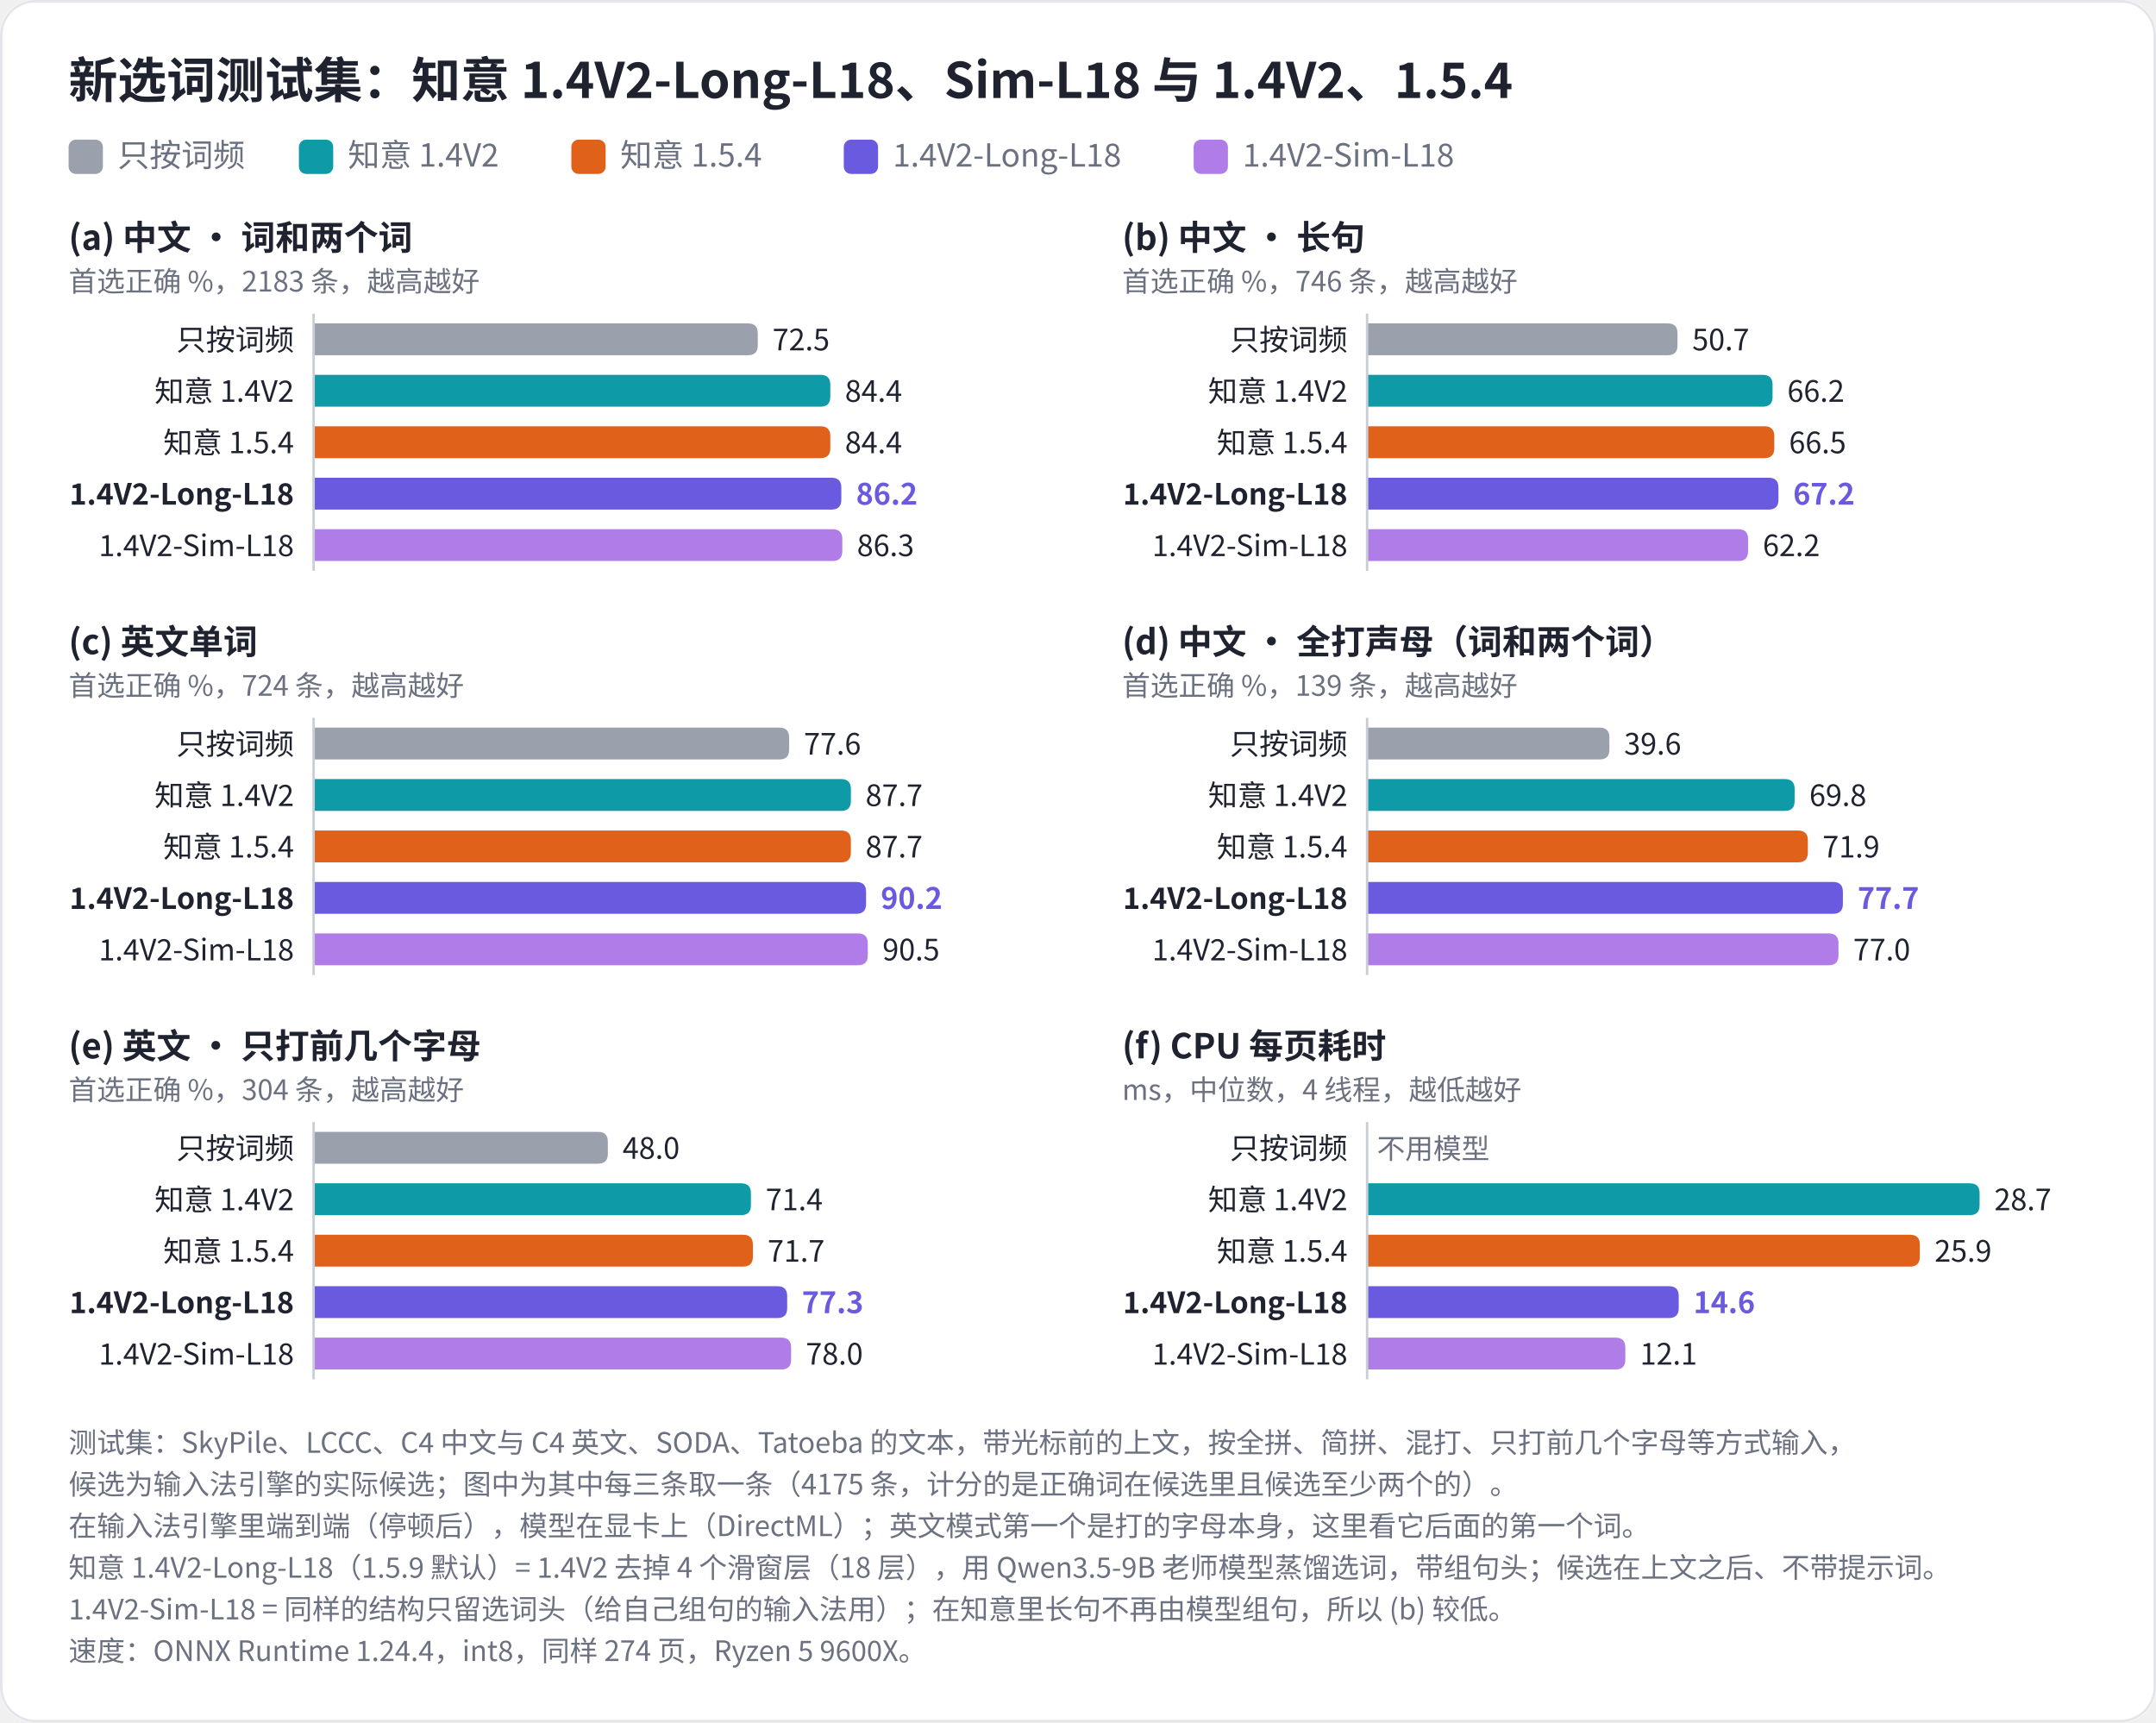
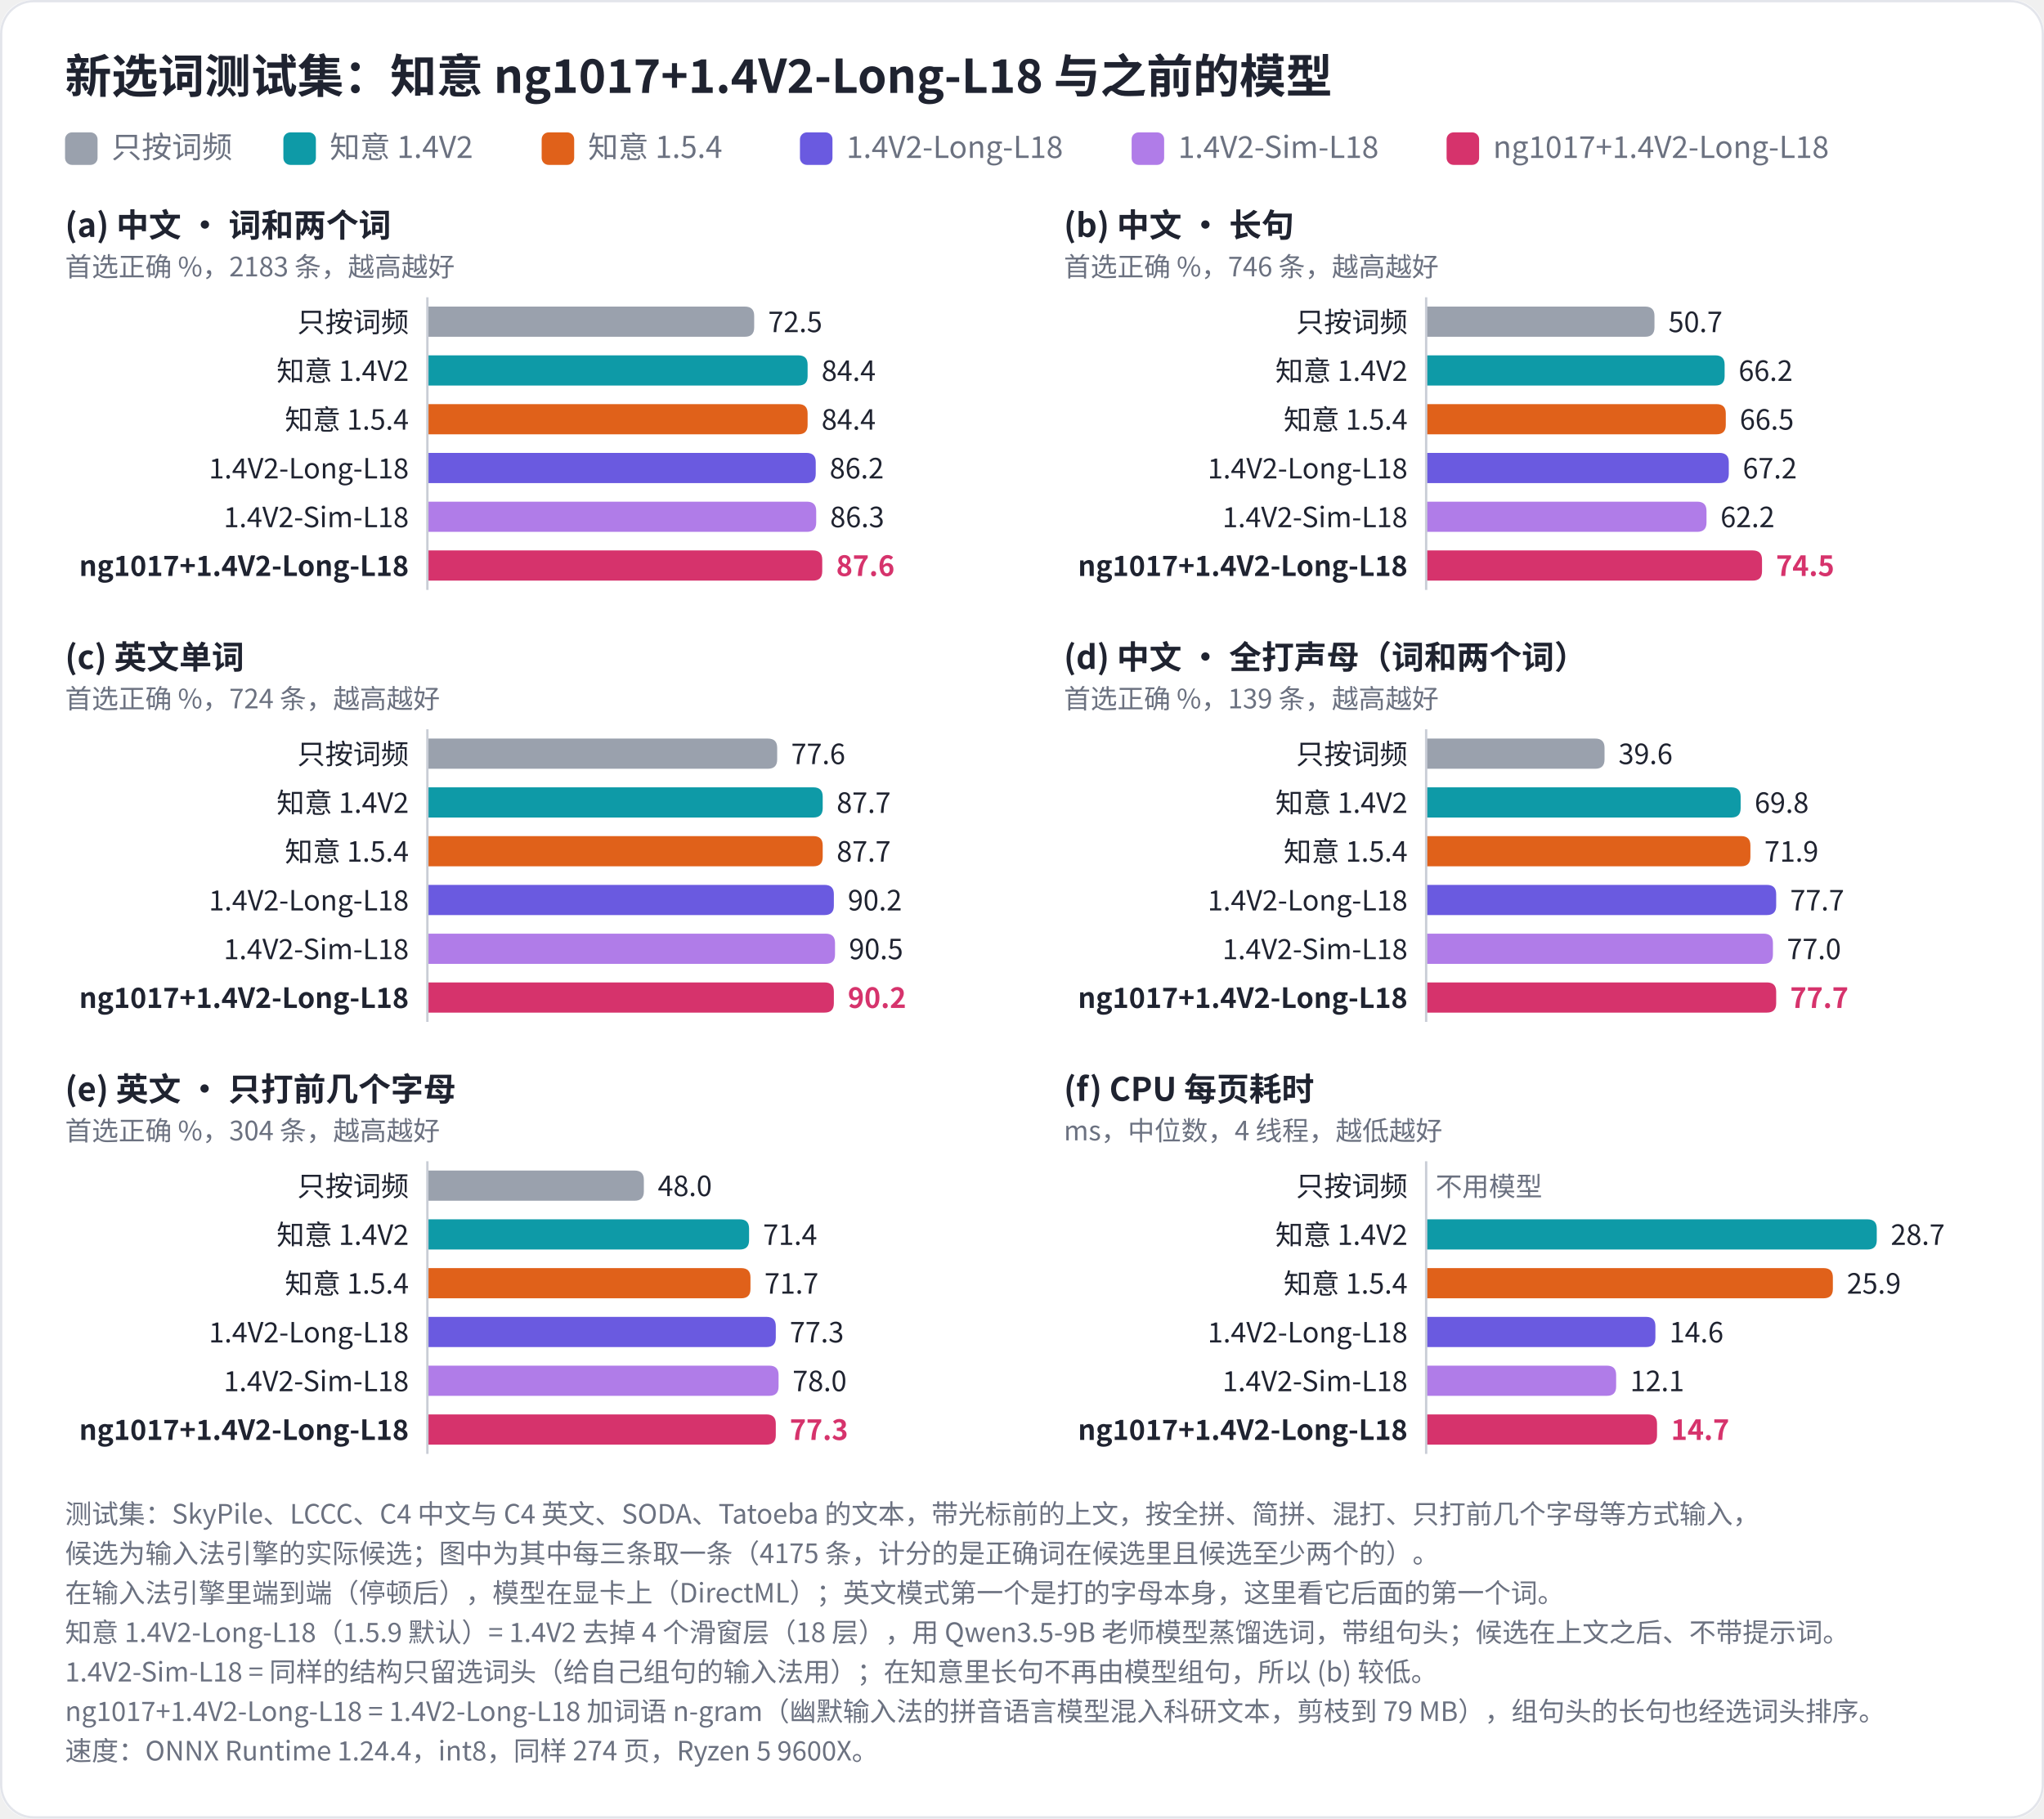
- <svg xmlns="http://www.w3.org/2000/svg" width="880" height="703" viewBox="0 0 880 703" font-family="'Microsoft YaHei','PingFang SC','Noto Sans CJK SC','Segoe UI',sans-serif">
-   <rect width="880" height="703" rx="14" fill="#FFFFFF" />
-   <rect x="0.5" y="0.5" width="879" height="702" rx="14" fill="none" stroke="#E3E5EB" />
-   <text x="28" y="40" font-size="20" font-weight="700" fill="#1F2330">新选词测试集：知意 1.4V2-Long-L18、Sim-L18 与 1.4V2、1.5.4</text>
+ <svg xmlns="http://www.w3.org/2000/svg" width="880" height="783" viewBox="0 0 880 783" font-family="'Microsoft YaHei','PingFang SC','Noto Sans CJK SC','Segoe UI',sans-serif">
+   <rect width="880" height="783" rx="14" fill="#FFFFFF" />
+   <rect x="0.5" y="0.5" width="879" height="782" rx="14" fill="none" stroke="#E3E5EB" />
+   <text x="28" y="40" font-size="20" font-weight="700" fill="#1F2330">新选词测试集：知意 ng1017+1.4V2-Long-L18 与之前的模型</text>
  <rect x="28" y="57" width="14" height="14" rx="3" fill="#9AA1AD" />
  <text x="48" y="68" font-size="13" fill="#6B7180">只按词频</text>
  <rect x="122" y="57" width="14" height="14" rx="3" fill="#0E9AA7" />
  <text x="142" y="68" font-size="13" fill="#6B7180">知意 1.4V2</text>
  <rect x="233.2" y="57" width="14" height="14" rx="3" fill="#E0611A" />
  <text x="253.2" y="68" font-size="13" fill="#6B7180">知意 1.5.4</text>
  <rect x="344.4" y="57" width="14" height="14" rx="3" fill="#6A5AE0" />
  <text x="364.4" y="68" font-size="13" fill="#6B7180">1.4V2-Long-L18</text>
  <rect x="487.2" y="57" width="14" height="14" rx="3" fill="#B07CE8" />
  <text x="507.2" y="68" font-size="13" fill="#6B7180">1.4V2-Sim-L18</text>
+   <rect x="622.8" y="57" width="14" height="14" rx="3" fill="#D6336C" />
+   <text x="642.8" y="68" font-size="13" fill="#6B7180">ng1017+1.4V2-Long-L18</text>
  <text x="28" y="102" font-size="14" font-weight="700" fill="#1F2330">(a) 中文 · 词和两个词</text>
  <text x="28" y="119" font-size="11.5" fill="#6B7180">首选正确 %，2183 条，越高越好</text>
-   <text x="120" y="143" font-size="12" text-anchor="end" font-weight="400" fill="#1F2330">只按词频</text>
-   <path d="M128,132 H305.3 Q309.3,132 309.3,136.0 V141.0 Q309.3,145 305.3,145 H128 Z" fill="#9AA1AD" />
-   <text x="315.3" y="143" font-size="12" font-weight="400" fill="#1F2330">72.5</text>
-   <text x="120" y="164" font-size="12" text-anchor="end" font-weight="400" fill="#1F2330">知意 1.4V2</text>
-   <path d="M128,153 H334.9 Q338.9,153 338.9,157.0 V162.0 Q338.9,166 334.9,166 H128 Z" fill="#0E9AA7" />
-   <text x="344.9" y="164" font-size="12" font-weight="400" fill="#1F2330">84.4</text>
-   <text x="120" y="185" font-size="12" text-anchor="end" font-weight="400" fill="#1F2330">知意 1.5.4</text>
-   <path d="M128,174 H334.9 Q338.9,174 338.9,178.0 V183.0 Q338.9,187 334.9,187 H128 Z" fill="#E0611A" />
-   <text x="344.9" y="185" font-size="12" font-weight="400" fill="#1F2330">84.4</text>
-   <text x="120" y="206" font-size="12" text-anchor="end" font-weight="700" fill="#1F2330">1.4V2-Long-L18</text>
-   <path d="M128,195 H339.4 Q343.4,195 343.4,199.0 V204.0 Q343.4,208 339.4,208 H128 Z" fill="#6A5AE0" />
-   <text x="349.4" y="206" font-size="12" font-weight="700" fill="#6A5AE0">86.2</text>
-   <text x="120" y="227" font-size="12" text-anchor="end" font-weight="400" fill="#1F2330">1.4V2-Sim-L18</text>
-   <path d="M128,216 H339.8 Q343.8,216 343.8,220.0 V225.0 Q343.8,229 339.8,229 H128 Z" fill="#B07CE8" />
-   <text x="349.8" y="227" font-size="12" font-weight="400" fill="#1F2330">86.3</text>
-   <line x1="128" y1="128" x2="128" y2="233" stroke="#C9CDD6" />
+   <text x="176" y="143" font-size="12" text-anchor="end" font-weight="400" fill="#1F2330">只按词频</text>
+   <path d="M184,132 H320.7 Q324.7,132 324.7,136.0 V141.0 Q324.7,145 320.7,145 H184 Z" fill="#9AA1AD" />
+   <text x="330.7" y="143" font-size="12" font-weight="400" fill="#1F2330">72.5</text>
+   <text x="176" y="164" font-size="12" text-anchor="end" font-weight="400" fill="#1F2330">知意 1.4V2</text>
+   <path d="M184,153 H343.7 Q347.7,153 347.7,157.0 V162.0 Q347.7,166 343.7,166 H184 Z" fill="#0E9AA7" />
+   <text x="353.7" y="164" font-size="12" font-weight="400" fill="#1F2330">84.4</text>
+   <text x="176" y="185" font-size="12" text-anchor="end" font-weight="400" fill="#1F2330">知意 1.5.4</text>
+   <path d="M184,174 H343.7 Q347.7,174 347.7,178.0 V183.0 Q347.7,187 343.7,187 H184 Z" fill="#E0611A" />
+   <text x="353.7" y="185" font-size="12" font-weight="400" fill="#1F2330">84.4</text>
+   <text x="176" y="206" font-size="12" text-anchor="end" font-weight="400" fill="#1F2330">1.4V2-Long-L18</text>
+   <path d="M184,195 H347.2 Q351.2,195 351.2,199.0 V204.0 Q351.2,208 347.2,208 H184 Z" fill="#6A5AE0" />
+   <text x="357.2" y="206" font-size="12" font-weight="400" fill="#1F2330">86.2</text>
+   <text x="176" y="227" font-size="12" text-anchor="end" font-weight="400" fill="#1F2330">1.4V2-Sim-L18</text>
+   <path d="M184,216 H347.4 Q351.4,216 351.4,220.0 V225.0 Q351.4,229 347.4,229 H184 Z" fill="#B07CE8" />
+   <text x="357.4" y="227" font-size="12" font-weight="400" fill="#1F2330">86.3</text>
+   <text x="176" y="248" font-size="12" text-anchor="end" font-weight="700" fill="#1F2330">ng1017+1.4V2-Long-L18</text>
+   <path d="M184,237 H350.0 Q354.0,237 354.0,241.0 V246.0 Q354.0,250 350.0,250 H184 Z" fill="#D6336C" />
+   <text x="360.0" y="248" font-size="12" font-weight="700" fill="#D6336C">87.6</text>
+   <line x1="184" y1="128" x2="184" y2="254" stroke="#C9CDD6" />
  <text x="458" y="102" font-size="14" font-weight="700" fill="#1F2330">(b) 中文 · 长句</text>
  <text x="458" y="119" font-size="11.5" fill="#6B7180">首选正确 %，746 条，越高越好</text>
-   <text x="550" y="143" font-size="12" text-anchor="end" font-weight="400" fill="#1F2330">只按词频</text>
-   <path d="M558,132 H680.7 Q684.7,132 684.7,136.0 V141.0 Q684.7,145 680.7,145 H558 Z" fill="#9AA1AD" />
-   <text x="690.7" y="143" font-size="12" font-weight="400" fill="#1F2330">50.7</text>
-   <text x="550" y="164" font-size="12" text-anchor="end" font-weight="400" fill="#1F2330">知意 1.4V2</text>
-   <path d="M558,153 H719.5 Q723.5,153 723.5,157.0 V162.0 Q723.5,166 719.5,166 H558 Z" fill="#0E9AA7" />
-   <text x="729.5" y="164" font-size="12" font-weight="400" fill="#1F2330">66.2</text>
-   <text x="550" y="185" font-size="12" text-anchor="end" font-weight="400" fill="#1F2330">知意 1.5.4</text>
-   <path d="M558,174 H720.2 Q724.2,174 724.2,178.0 V183.0 Q724.2,187 720.2,187 H558 Z" fill="#E0611A" />
-   <text x="730.2" y="185" font-size="12" font-weight="400" fill="#1F2330">66.5</text>
-   <text x="550" y="206" font-size="12" text-anchor="end" font-weight="700" fill="#1F2330">1.4V2-Long-L18</text>
-   <path d="M558,195 H721.9 Q725.9,195 725.9,199.0 V204.0 Q725.9,208 721.9,208 H558 Z" fill="#6A5AE0" />
-   <text x="731.9" y="206" font-size="12" font-weight="700" fill="#6A5AE0">67.2</text>
-   <text x="550" y="227" font-size="12" text-anchor="end" font-weight="400" fill="#1F2330">1.4V2-Sim-L18</text>
-   <path d="M558,216 H709.5 Q713.5,216 713.5,220.0 V225.0 Q713.5,229 709.5,229 H558 Z" fill="#B07CE8" />
-   <text x="719.5" y="227" font-size="12" font-weight="400" fill="#1F2330">62.2</text>
-   <line x1="558" y1="128" x2="558" y2="233" stroke="#C9CDD6" />
-   <text x="28" y="267" font-size="14" font-weight="700" fill="#1F2330">(c) 英文单词</text>
-   <text x="28" y="284" font-size="11.5" fill="#6B7180">首选正确 %，724 条，越高越好</text>
-   <text x="120" y="308" font-size="12" text-anchor="end" font-weight="400" fill="#1F2330">只按词频</text>
-   <path d="M128,297 H318.1 Q322.1,297 322.1,301.0 V306.0 Q322.1,310 318.1,310 H128 Z" fill="#9AA1AD" />
-   <text x="328.1" y="308" font-size="12" font-weight="400" fill="#1F2330">77.6</text>
-   <text x="120" y="329" font-size="12" text-anchor="end" font-weight="400" fill="#1F2330">知意 1.4V2</text>
-   <path d="M128,318 H343.3 Q347.3,318 347.3,322.0 V327.0 Q347.3,331 343.3,331 H128 Z" fill="#0E9AA7" />
-   <text x="353.3" y="329" font-size="12" font-weight="400" fill="#1F2330">87.7</text>
-   <text x="120" y="350" font-size="12" text-anchor="end" font-weight="400" fill="#1F2330">知意 1.5.4</text>
-   <path d="M128,339 H343.3 Q347.3,339 347.3,343.0 V348.0 Q347.3,352 343.3,352 H128 Z" fill="#E0611A" />
-   <text x="353.3" y="350" font-size="12" font-weight="400" fill="#1F2330">87.7</text>
-   <text x="120" y="371" font-size="12" text-anchor="end" font-weight="700" fill="#1F2330">1.4V2-Long-L18</text>
-   <path d="M128,360 H349.5 Q353.5,360 353.5,364.0 V369.0 Q353.5,373 349.5,373 H128 Z" fill="#6A5AE0" />
-   <text x="359.5" y="371" font-size="12" font-weight="700" fill="#6A5AE0">90.2</text>
-   <text x="120" y="392" font-size="12" text-anchor="end" font-weight="400" fill="#1F2330">1.4V2-Sim-L18</text>
-   <path d="M128,381 H350.2 Q354.2,381 354.2,385.0 V390.0 Q354.2,394 350.2,394 H128 Z" fill="#B07CE8" />
-   <text x="360.2" y="392" font-size="12" font-weight="400" fill="#1F2330">90.5</text>
-   <line x1="128" y1="293" x2="128" y2="398" stroke="#C9CDD6" />
-   <text x="458" y="267" font-size="14" font-weight="700" fill="#1F2330">(d) 中文 · 全打声母（词和两个词）</text>
-   <text x="458" y="284" font-size="11.5" fill="#6B7180">首选正确 %，139 条，越高越好</text>
-   <text x="550" y="308" font-size="12" text-anchor="end" font-weight="400" fill="#1F2330">只按词频</text>
-   <path d="M558,297 H652.9 Q656.9,297 656.9,301.0 V306.0 Q656.9,310 652.9,310 H558 Z" fill="#9AA1AD" />
-   <text x="662.9" y="308" font-size="12" font-weight="400" fill="#1F2330">39.6</text>
-   <text x="550" y="329" font-size="12" text-anchor="end" font-weight="400" fill="#1F2330">知意 1.4V2</text>
-   <path d="M558,318 H728.5 Q732.5,318 732.5,322.0 V327.0 Q732.5,331 728.5,331 H558 Z" fill="#0E9AA7" />
-   <text x="738.5" y="329" font-size="12" font-weight="400" fill="#1F2330">69.8</text>
-   <text x="550" y="350" font-size="12" text-anchor="end" font-weight="400" fill="#1F2330">知意 1.5.4</text>
-   <path d="M558,339 H733.9 Q737.9,339 737.9,343.0 V348.0 Q737.9,352 733.9,352 H558 Z" fill="#E0611A" />
-   <text x="743.9" y="350" font-size="12" font-weight="400" fill="#1F2330">71.9</text>
-   <text x="550" y="371" font-size="12" text-anchor="end" font-weight="700" fill="#1F2330">1.4V2-Long-L18</text>
-   <path d="M558,360 H748.2 Q752.2,360 752.2,364.0 V369.0 Q752.2,373 748.2,373 H558 Z" fill="#6A5AE0" />
-   <text x="758.2" y="371" font-size="12" font-weight="700" fill="#6A5AE0">77.7</text>
-   <text x="550" y="392" font-size="12" text-anchor="end" font-weight="400" fill="#1F2330">1.4V2-Sim-L18</text>
-   <path d="M558,381 H746.4 Q750.4,381 750.4,385.0 V390.0 Q750.4,394 746.4,394 H558 Z" fill="#B07CE8" />
-   <text x="756.4" y="392" font-size="12" font-weight="400" fill="#1F2330">77.0</text>
-   <line x1="558" y1="293" x2="558" y2="398" stroke="#C9CDD6" />
-   <text x="28" y="432" font-size="14" font-weight="700" fill="#1F2330">(e) 英文 · 只打前几个字母</text>
-   <text x="28" y="449" font-size="11.5" fill="#6B7180">首选正确 %，304 条，越高越好</text>
-   <text x="120" y="473" font-size="12" text-anchor="end" font-weight="400" fill="#1F2330">只按词频</text>
-   <path d="M128,462 H244.1 Q248.1,462 248.1,466.0 V471.0 Q248.1,475 244.1,475 H128 Z" fill="#9AA1AD" />
-   <text x="254.1" y="473" font-size="12" font-weight="400" fill="#1F2330">48.0</text>
-   <text x="120" y="494" font-size="12" text-anchor="end" font-weight="400" fill="#1F2330">知意 1.4V2</text>
-   <path d="M128,483 H302.5 Q306.5,483 306.5,487.0 V492.0 Q306.5,496 302.5,496 H128 Z" fill="#0E9AA7" />
-   <text x="312.5" y="494" font-size="12" font-weight="400" fill="#1F2330">71.4</text>
-   <text x="120" y="515" font-size="12" text-anchor="end" font-weight="400" fill="#1F2330">知意 1.5.4</text>
-   <path d="M128,504 H303.3 Q307.3,504 307.3,508.0 V513.0 Q307.3,517 303.3,517 H128 Z" fill="#E0611A" />
-   <text x="313.3" y="515" font-size="12" font-weight="400" fill="#1F2330">71.7</text>
-   <text x="120" y="536" font-size="12" text-anchor="end" font-weight="700" fill="#1F2330">1.4V2-Long-L18</text>
-   <path d="M128,525 H317.3 Q321.3,525 321.3,529.0 V534.0 Q321.3,538 317.3,538 H128 Z" fill="#6A5AE0" />
-   <text x="327.3" y="536" font-size="12" font-weight="700" fill="#6A5AE0">77.3</text>
-   <text x="120" y="557" font-size="12" text-anchor="end" font-weight="400" fill="#1F2330">1.4V2-Sim-L18</text>
-   <path d="M128,546 H318.9 Q322.9,546 322.9,550.0 V555.0 Q322.9,559 318.9,559 H128 Z" fill="#B07CE8" />
-   <text x="328.9" y="557" font-size="12" font-weight="400" fill="#1F2330">78.0</text>
-   <line x1="128" y1="458" x2="128" y2="563" stroke="#C9CDD6" />
-   <text x="458" y="432" font-size="14" font-weight="700" fill="#1F2330">(f) CPU 每页耗时</text>
-   <text x="458" y="449" font-size="11.5" fill="#6B7180">ms，中位数，4 线程，越低越好</text>
-   <text x="550" y="473" font-size="12" text-anchor="end" font-weight="400" fill="#1F2330">只按词频</text>
-   <text x="562" y="473" font-size="11.5" fill="#6B7180">不用模型</text>
-   <text x="550" y="494" font-size="12" text-anchor="end" font-weight="400" fill="#1F2330">知意 1.4V2</text>
-   <path d="M558,483 H804.0 Q808.0,483 808.0,487.0 V492.0 Q808.0,496 804.0,496 H558 Z" fill="#0E9AA7" />
-   <text x="814.0" y="494" font-size="12" font-weight="400" fill="#1F2330">28.7</text>
-   <text x="550" y="515" font-size="12" text-anchor="end" font-weight="400" fill="#1F2330">知意 1.5.4</text>
-   <path d="M558,504 H779.6 Q783.6,504 783.6,508.0 V513.0 Q783.6,517 779.6,517 H558 Z" fill="#E0611A" />
-   <text x="789.6" y="515" font-size="12" font-weight="400" fill="#1F2330">25.9</text>
-   <text x="550" y="536" font-size="12" text-anchor="end" font-weight="700" fill="#1F2330">1.4V2-Long-L18</text>
-   <path d="M558,525 H681.2 Q685.2,525 685.2,529.0 V534.0 Q685.2,538 681.2,538 H558 Z" fill="#6A5AE0" />
-   <text x="691.2" y="536" font-size="12" font-weight="700" fill="#6A5AE0">14.6</text>
-   <text x="550" y="557" font-size="12" text-anchor="end" font-weight="400" fill="#1F2330">1.4V2-Sim-L18</text>
-   <path d="M558,546 H659.4 Q663.4,546 663.4,550.0 V555.0 Q663.4,559 659.4,559 H558 Z" fill="#B07CE8" />
-   <text x="669.4" y="557" font-size="12" font-weight="400" fill="#1F2330">12.1</text>
-   <line x1="558" y1="458" x2="558" y2="563" stroke="#C9CDD6" />
-   <text x="28" y="593" font-size="11.5" fill="#6B7180">测试集：SkyPile、LCCC、C4 中文与 C4 英文、SODA、Tatoeba 的文本，带光标前的上文，按全拼、简拼、混打、只打前几个字母等方式输入，</text>
-   <text x="28" y="610" font-size="11.5" fill="#6B7180">候选为输入法引擎的实际候选；图中为其中每三条取一条（4175 条，计分的是正确词在候选里且候选至少两个的）。</text>
-   <text x="28" y="627" font-size="11.5" fill="#6B7180">在输入法引擎里端到端（停顿后），模型在显卡上（DirectML）；英文模式第一个是打的字母本身，这里看它后面的第一个词。</text>
-   <text x="28" y="644" font-size="11.5" fill="#6B7180">知意 1.4V2-Long-L18（1.5.9 默认）= 1.4V2 去掉 4 个滑窗层（18 层），用 Qwen3.5-9B 老师模型蒸馏选词，带组句头；候选在上文之后、不带提示词。</text>
-   <text x="28" y="661" font-size="11.5" fill="#6B7180">1.4V2-Sim-L18 = 同样的结构只留选词头（给自己组句的输入法用）；在知意里长句不再由模型组句，所以 (b) 较低。</text>
-   <text x="28" y="678" font-size="11.5" fill="#6B7180">速度：ONNX Runtime 1.24.4，int8，同样 274 页，Ryzen 5 9600X。</text>
+   <text x="606" y="143" font-size="12" text-anchor="end" font-weight="400" fill="#1F2330">只按词频</text>
+   <path d="M614,132 H708.3 Q712.3,132 712.3,136.0 V141.0 Q712.3,145 708.3,145 H614 Z" fill="#9AA1AD" />
+   <text x="718.3" y="143" font-size="12" font-weight="400" fill="#1F2330">50.7</text>
+   <text x="606" y="164" font-size="12" text-anchor="end" font-weight="400" fill="#1F2330">知意 1.4V2</text>
+   <path d="M614,153 H738.5 Q742.5,153 742.5,157.0 V162.0 Q742.5,166 738.5,166 H614 Z" fill="#0E9AA7" />
+   <text x="748.5" y="164" font-size="12" font-weight="400" fill="#1F2330">66.2</text>
+   <text x="606" y="185" font-size="12" text-anchor="end" font-weight="400" fill="#1F2330">知意 1.5.4</text>
+   <path d="M614,174 H739.0 Q743.0,174 743.0,178.0 V183.0 Q743.0,187 739.0,187 H614 Z" fill="#E0611A" />
+   <text x="749.0" y="185" font-size="12" font-weight="400" fill="#1F2330">66.5</text>
+   <text x="606" y="206" font-size="12" text-anchor="end" font-weight="400" fill="#1F2330">1.4V2-Long-L18</text>
+   <path d="M614,195 H740.3 Q744.3,195 744.3,199.0 V204.0 Q744.3,208 740.3,208 H614 Z" fill="#6A5AE0" />
+   <text x="750.3" y="206" font-size="12" font-weight="400" fill="#1F2330">67.2</text>
+   <text x="606" y="227" font-size="12" text-anchor="end" font-weight="400" fill="#1F2330">1.4V2-Sim-L18</text>
+   <path d="M614,216 H730.7 Q734.7,216 734.7,220.0 V225.0 Q734.7,229 730.7,229 H614 Z" fill="#B07CE8" />
+   <text x="740.7" y="227" font-size="12" font-weight="400" fill="#1F2330">62.2</text>
+   <text x="606" y="248" font-size="12" text-anchor="end" font-weight="700" fill="#1F2330">ng1017+1.4V2-Long-L18</text>
+   <path d="M614,237 H754.6 Q758.6,237 758.6,241.0 V246.0 Q758.6,250 754.6,250 H614 Z" fill="#D6336C" />
+   <text x="764.6" y="248" font-size="12" font-weight="700" fill="#D6336C">74.5</text>
+   <line x1="614" y1="128" x2="614" y2="254" stroke="#C9CDD6" />
+   <text x="28" y="288" font-size="14" font-weight="700" fill="#1F2330">(c) 英文单词</text>
+   <text x="28" y="305" font-size="11.5" fill="#6B7180">首选正确 %，724 条，越高越好</text>
+   <text x="176" y="329" font-size="12" text-anchor="end" font-weight="400" fill="#1F2330">只按词频</text>
+   <path d="M184,318 H330.6 Q334.6,318 334.6,322.0 V327.0 Q334.6,331 330.6,331 H184 Z" fill="#9AA1AD" />
+   <text x="340.6" y="329" font-size="12" font-weight="400" fill="#1F2330">77.6</text>
+   <text x="176" y="350" font-size="12" text-anchor="end" font-weight="400" fill="#1F2330">知意 1.4V2</text>
+   <path d="M184,339 H350.2 Q354.2,339 354.2,343.0 V348.0 Q354.2,352 350.2,352 H184 Z" fill="#0E9AA7" />
+   <text x="360.2" y="350" font-size="12" font-weight="400" fill="#1F2330">87.7</text>
+   <text x="176" y="371" font-size="12" text-anchor="end" font-weight="400" fill="#1F2330">知意 1.5.4</text>
+   <path d="M184,360 H350.2 Q354.2,360 354.2,364.0 V369.0 Q354.2,373 350.2,373 H184 Z" fill="#E0611A" />
+   <text x="360.2" y="371" font-size="12" font-weight="400" fill="#1F2330">87.7</text>
+   <text x="176" y="392" font-size="12" text-anchor="end" font-weight="400" fill="#1F2330">1.4V2-Long-L18</text>
+   <path d="M184,381 H355.0 Q359.0,381 359.0,385.0 V390.0 Q359.0,394 355.0,394 H184 Z" fill="#6A5AE0" />
+   <text x="365.0" y="392" font-size="12" font-weight="400" fill="#1F2330">90.2</text>
+   <text x="176" y="413" font-size="12" text-anchor="end" font-weight="400" fill="#1F2330">1.4V2-Sim-L18</text>
+   <path d="M184,402 H355.5 Q359.5,402 359.5,406.0 V411.0 Q359.5,415 355.5,415 H184 Z" fill="#B07CE8" />
+   <text x="365.5" y="413" font-size="12" font-weight="400" fill="#1F2330">90.5</text>
+   <text x="176" y="434" font-size="12" text-anchor="end" font-weight="700" fill="#1F2330">ng1017+1.4V2-Long-L18</text>
+   <path d="M184,423 H355.0 Q359.0,423 359.0,427.0 V432.0 Q359.0,436 355.0,436 H184 Z" fill="#D6336C" />
+   <text x="365.0" y="434" font-size="12" font-weight="700" fill="#D6336C">90.2</text>
+   <line x1="184" y1="314" x2="184" y2="440" stroke="#C9CDD6" />
+   <text x="458" y="288" font-size="14" font-weight="700" fill="#1F2330">(d) 中文 · 全打声母（词和两个词）</text>
+   <text x="458" y="305" font-size="11.5" fill="#6B7180">首选正确 %，139 条，越高越好</text>
+   <text x="606" y="329" font-size="12" text-anchor="end" font-weight="400" fill="#1F2330">只按词频</text>
+   <path d="M614,318 H686.8 Q690.8,318 690.8,322.0 V327.0 Q690.8,331 686.8,331 H614 Z" fill="#9AA1AD" />
+   <text x="696.8" y="329" font-size="12" font-weight="400" fill="#1F2330">39.6</text>
+   <text x="606" y="350" font-size="12" text-anchor="end" font-weight="400" fill="#1F2330">知意 1.4V2</text>
+   <path d="M614,339 H745.4 Q749.4,339 749.4,343.0 V348.0 Q749.4,352 745.4,352 H614 Z" fill="#0E9AA7" />
+   <text x="755.4" y="350" font-size="12" font-weight="400" fill="#1F2330">69.8</text>
+   <text x="606" y="371" font-size="12" text-anchor="end" font-weight="400" fill="#1F2330">知意 1.5.4</text>
+   <path d="M614,360 H749.6 Q753.6,360 753.6,364.0 V369.0 Q753.6,373 749.6,373 H614 Z" fill="#E0611A" />
+   <text x="759.6" y="371" font-size="12" font-weight="400" fill="#1F2330">71.9</text>
+   <text x="606" y="392" font-size="12" text-anchor="end" font-weight="400" fill="#1F2330">1.4V2-Long-L18</text>
+   <path d="M614,381 H760.7 Q764.7,381 764.7,385.0 V390.0 Q764.7,394 760.7,394 H614 Z" fill="#6A5AE0" />
+   <text x="770.7" y="392" font-size="12" font-weight="400" fill="#1F2330">77.7</text>
+   <text x="606" y="413" font-size="12" text-anchor="end" font-weight="400" fill="#1F2330">1.4V2-Sim-L18</text>
+   <path d="M614,402 H759.3 Q763.3,402 763.3,406.0 V411.0 Q763.3,415 759.3,415 H614 Z" fill="#B07CE8" />
+   <text x="769.3" y="413" font-size="12" font-weight="400" fill="#1F2330">77.0</text>
+   <text x="606" y="434" font-size="12" text-anchor="end" font-weight="700" fill="#1F2330">ng1017+1.4V2-Long-L18</text>
+   <path d="M614,423 H760.7 Q764.7,423 764.7,427.0 V432.0 Q764.7,436 760.7,436 H614 Z" fill="#D6336C" />
+   <text x="770.7" y="434" font-size="12" font-weight="700" fill="#D6336C">77.7</text>
+   <line x1="614" y1="314" x2="614" y2="440" stroke="#C9CDD6" />
+   <text x="28" y="474" font-size="14" font-weight="700" fill="#1F2330">(e) 英文 · 只打前几个字母</text>
+   <text x="28" y="491" font-size="11.5" fill="#6B7180">首选正确 %，304 条，越高越好</text>
+   <text x="176" y="515" font-size="12" text-anchor="end" font-weight="400" fill="#1F2330">只按词频</text>
+   <path d="M184,504 H273.2 Q277.2,504 277.2,508.0 V513.0 Q277.2,517 273.2,517 H184 Z" fill="#9AA1AD" />
+   <text x="283.2" y="515" font-size="12" font-weight="400" fill="#1F2330">48.0</text>
+   <text x="176" y="536" font-size="12" text-anchor="end" font-weight="400" fill="#1F2330">知意 1.4V2</text>
+   <path d="M184,525 H318.5 Q322.5,525 322.5,529.0 V534.0 Q322.5,538 318.5,538 H184 Z" fill="#0E9AA7" />
+   <text x="328.5" y="536" font-size="12" font-weight="400" fill="#1F2330">71.4</text>
+   <text x="176" y="557" font-size="12" text-anchor="end" font-weight="400" fill="#1F2330">知意 1.5.4</text>
+   <path d="M184,546 H319.1 Q323.1,546 323.1,550.0 V555.0 Q323.1,559 319.1,559 H184 Z" fill="#E0611A" />
+   <text x="329.1" y="557" font-size="12" font-weight="400" fill="#1F2330">71.7</text>
+   <text x="176" y="578" font-size="12" text-anchor="end" font-weight="400" fill="#1F2330">1.4V2-Long-L18</text>
+   <path d="M184,567 H330.0 Q334.0,567 334.0,571.0 V576.0 Q334.0,580 330.0,580 H184 Z" fill="#6A5AE0" />
+   <text x="340.0" y="578" font-size="12" font-weight="400" fill="#1F2330">77.3</text>
+   <text x="176" y="599" font-size="12" text-anchor="end" font-weight="400" fill="#1F2330">1.4V2-Sim-L18</text>
+   <path d="M184,588 H331.2 Q335.2,588 335.2,592.0 V597.0 Q335.2,601 331.2,601 H184 Z" fill="#B07CE8" />
+   <text x="341.2" y="599" font-size="12" font-weight="400" fill="#1F2330">78.0</text>
+   <text x="176" y="620" font-size="12" text-anchor="end" font-weight="700" fill="#1F2330">ng1017+1.4V2-Long-L18</text>
+   <path d="M184,609 H330.0 Q334.0,609 334.0,613.0 V618.0 Q334.0,622 330.0,622 H184 Z" fill="#D6336C" />
+   <text x="340.0" y="620" font-size="12" font-weight="700" fill="#D6336C">77.3</text>
+   <line x1="184" y1="500" x2="184" y2="626" stroke="#C9CDD6" />
+   <text x="458" y="474" font-size="14" font-weight="700" fill="#1F2330">(f) CPU 每页耗时</text>
+   <text x="458" y="491" font-size="11.5" fill="#6B7180">ms，中位数，4 线程，越低越好</text>
+   <text x="606" y="515" font-size="12" text-anchor="end" font-weight="400" fill="#1F2330">只按词频</text>
+   <text x="618" y="515" font-size="11.5" fill="#6B7180">不用模型</text>
+   <text x="606" y="536" font-size="12" text-anchor="end" font-weight="400" fill="#1F2330">知意 1.4V2</text>
+   <path d="M614,525 H804.0 Q808.0,525 808.0,529.0 V534.0 Q808.0,538 804.0,538 H614 Z" fill="#0E9AA7" />
+   <text x="814.0" y="536" font-size="12" font-weight="400" fill="#1F2330">28.7</text>
+   <text x="606" y="557" font-size="12" text-anchor="end" font-weight="400" fill="#1F2330">知意 1.5.4</text>
+   <path d="M614,546 H785.1 Q789.1,546 789.1,550.0 V555.0 Q789.1,559 785.1,559 H614 Z" fill="#E0611A" />
+   <text x="795.1" y="557" font-size="12" font-weight="400" fill="#1F2330">25.9</text>
+   <text x="606" y="578" font-size="12" text-anchor="end" font-weight="400" fill="#1F2330">1.4V2-Long-L18</text>
+   <path d="M614,567 H708.7 Q712.7,567 712.7,571.0 V576.0 Q712.7,580 708.7,580 H614 Z" fill="#6A5AE0" />
+   <text x="718.7" y="578" font-size="12" font-weight="400" fill="#1F2330">14.6</text>
+   <text x="606" y="599" font-size="12" text-anchor="end" font-weight="400" fill="#1F2330">1.4V2-Sim-L18</text>
+   <path d="M614,588 H691.8 Q695.8,588 695.8,592.0 V597.0 Q695.8,601 691.8,601 H614 Z" fill="#B07CE8" />
+   <text x="701.8" y="599" font-size="12" font-weight="400" fill="#1F2330">12.1</text>
+   <text x="606" y="620" font-size="12" text-anchor="end" font-weight="700" fill="#1F2330">ng1017+1.4V2-Long-L18</text>
+   <path d="M614,609 H709.4 Q713.4,609 713.4,613.0 V618.0 Q713.4,622 709.4,622 H614 Z" fill="#D6336C" />
+   <text x="719.4" y="620" font-size="12" font-weight="700" fill="#D6336C">14.7</text>
+   <line x1="614" y1="500" x2="614" y2="626" stroke="#C9CDD6" />
+   <text x="28" y="656" font-size="11.5" fill="#6B7180">测试集：SkyPile、LCCC、C4 中文与 C4 英文、SODA、Tatoeba 的文本，带光标前的上文，按全拼、简拼、混打、只打前几个字母等方式输入，</text>
+   <text x="28" y="673" font-size="11.5" fill="#6B7180">候选为输入法引擎的实际候选；图中为其中每三条取一条（4175 条，计分的是正确词在候选里且候选至少两个的）。</text>
+   <text x="28" y="690" font-size="11.5" fill="#6B7180">在输入法引擎里端到端（停顿后），模型在显卡上（DirectML）；英文模式第一个是打的字母本身，这里看它后面的第一个词。</text>
+   <text x="28" y="707" font-size="11.5" fill="#6B7180">知意 1.4V2-Long-L18（1.5.9 默认）= 1.4V2 去掉 4 个滑窗层（18 层），用 Qwen3.5-9B 老师模型蒸馏选词，带组句头；候选在上文之后、不带提示词。</text>
+   <text x="28" y="724" font-size="11.5" fill="#6B7180">1.4V2-Sim-L18 = 同样的结构只留选词头（给自己组句的输入法用）；在知意里长句不再由模型组句，所以 (b) 较低。</text>
+   <text x="28" y="741" font-size="11.5" fill="#6B7180">ng1017+1.4V2-Long-L18 = 1.4V2-Long-L18 加词语 n-gram（幽默输入法的拼音语言模型混入科研文本，剪枝到 79 MB），组句头的长句也经选词头排序。</text>
+   <text x="28" y="758" font-size="11.5" fill="#6B7180">速度：ONNX Runtime 1.24.4，int8，同样 274 页，Ryzen 5 9600X。</text>
</svg>
